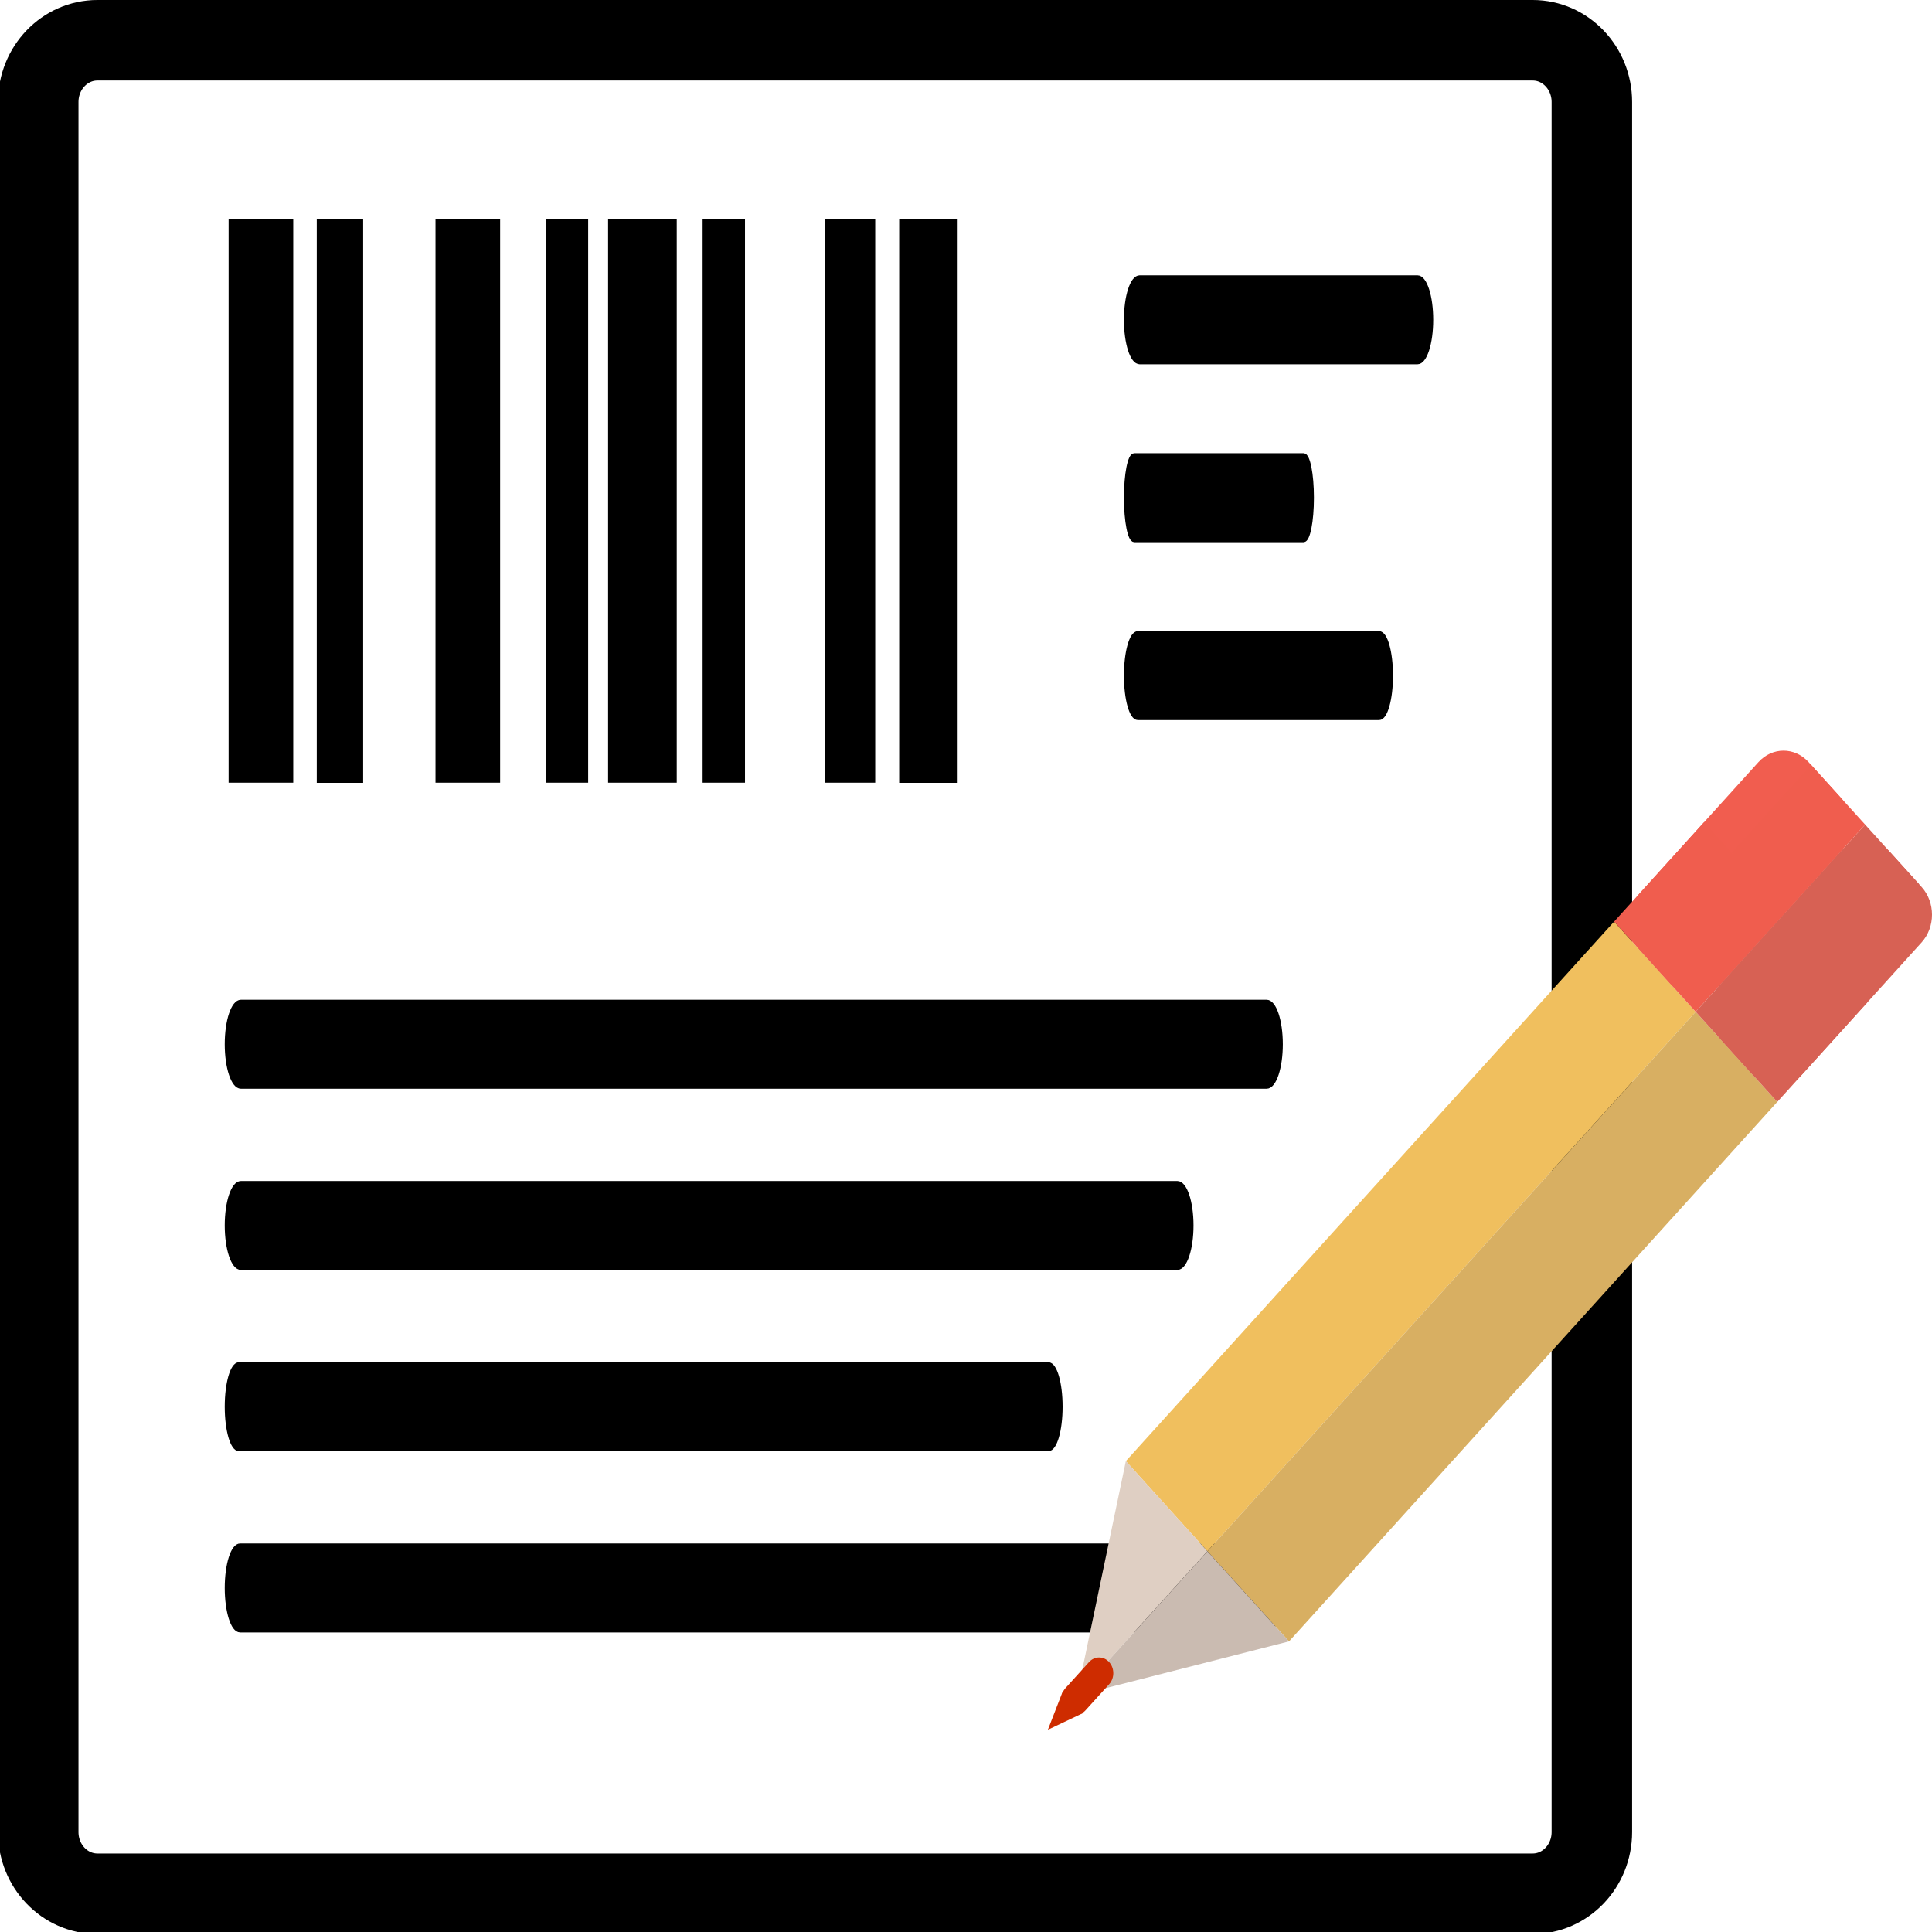
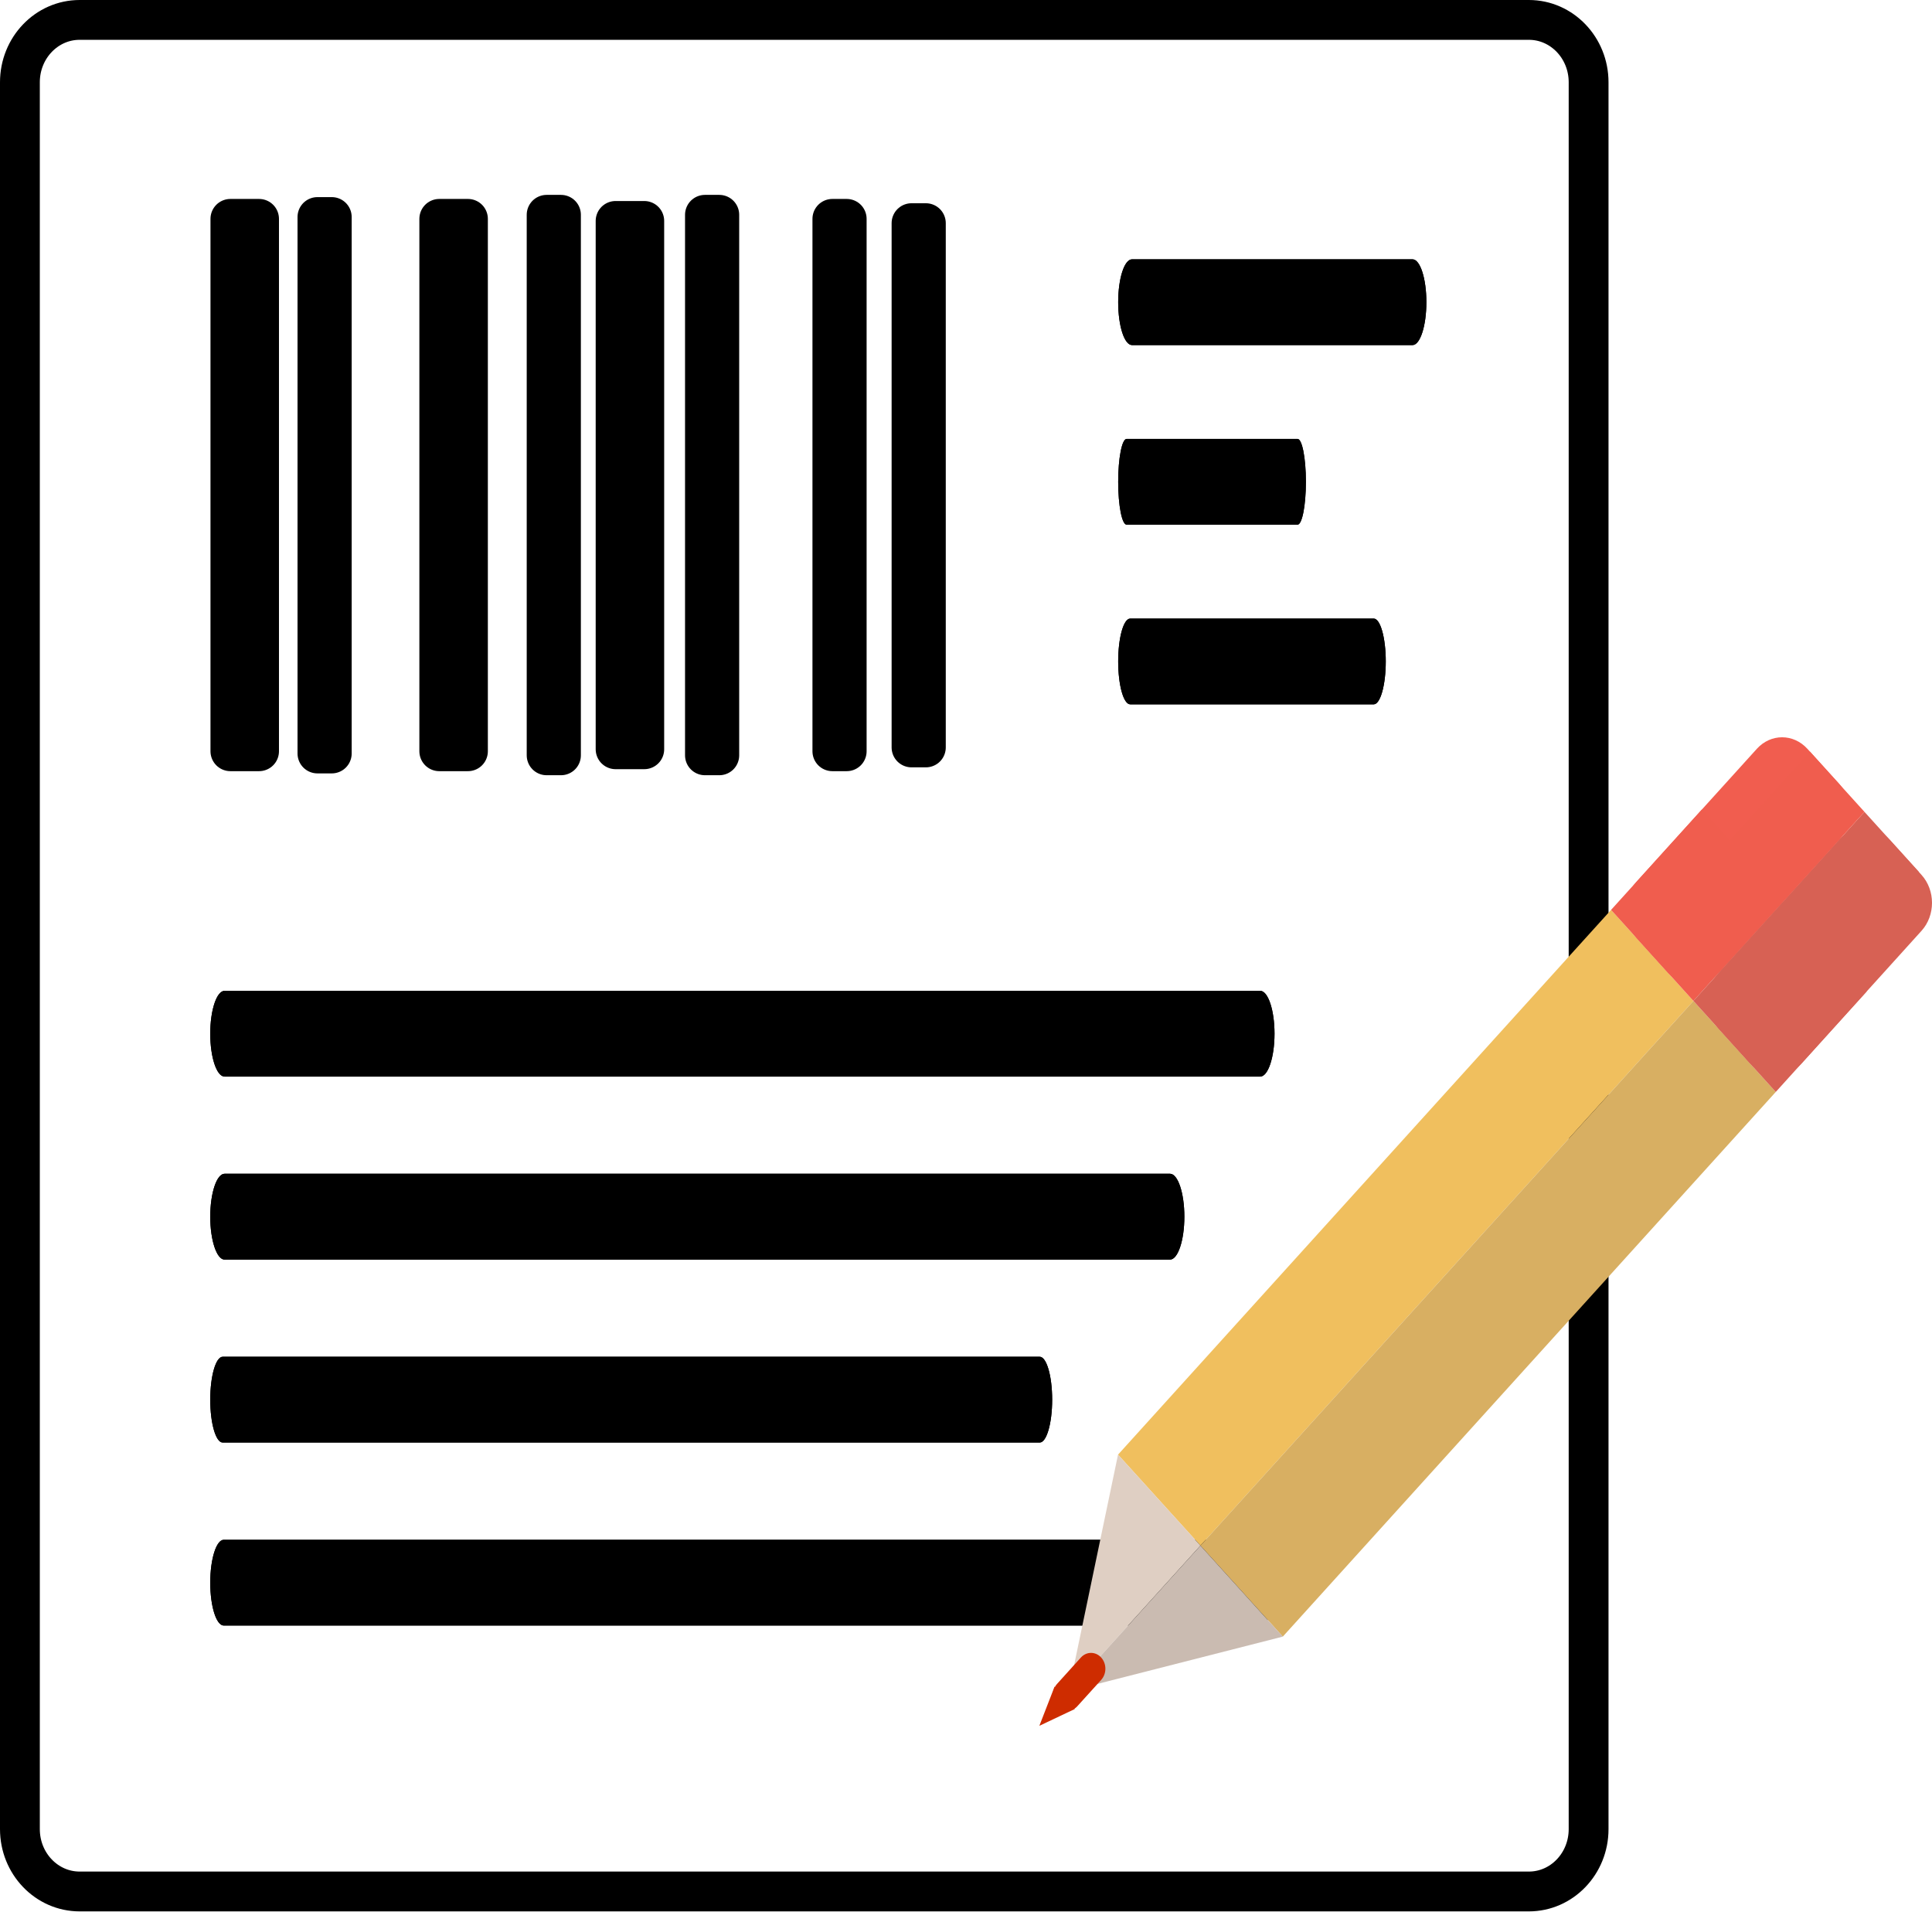
- <svg xmlns="http://www.w3.org/2000/svg" version="1.1" viewBox="-2.5 -2.5 480 480" width="480" height="480">
+ <svg xmlns="http://www.w3.org/2000/svg" version="1.1" viewBox="6.75 7.25 24.26 24" width="24.26" height="24">
  <defs />
-   <g id="Canvas_1" stroke="none" stroke-dasharray="none" fill-opacity="1" fill="none" stroke-opacity="1">
+   <g id="Canvas_1" stroke="none" stroke-dasharray="none" fill="none" stroke-opacity="1" fill-opacity="1">
    <g id="Canvas_1_Layer_1">
      <g id="Group_2">
-         <g id="Group_29">
-           <g id="Group_105">
-             <g id="Graphic_106">
-               <path d="M 21.696 7.5 L 378.297 7.5 C 386.414 7.5 392.993 14.366 392.993 22.835 L 392.993 452.665 C 392.993 461.134 386.414 468 378.297 468 L 21.696 468 C 13.58 468 7 461.134 7 452.665 L 7 22.835 C 7 14.366 13.58 7.5 21.696 7.5 Z" stroke="black" stroke-linecap="round" stroke-linejoin="round" stroke-width="20" />
-             </g>
-           </g>
-           <g id="Group_102">
-             <g id="Graphic_104">
-               <rect x="58.8" y="56.453" width="7.056" height="131" fill="#333" />
-             </g>
-             <g id="Graphic_103">
-               <rect x="58.8" y="56.453" width="7.056" height="131" stroke="black" stroke-linecap="round" stroke-linejoin="miter" stroke-width="9" />
-             </g>
-           </g>
-           <g id="Group_96">
-             <g id="Graphic_98">
-               <rect x="80.2" y="56" width="3.528" height="132" fill="#333" />
-             </g>
-             <g id="Graphic_97">
-               <rect x="80.2" y="56" width="3.528" height="132" stroke="black" stroke-linecap="round" stroke-linejoin="miter" stroke-width="8" />
-             </g>
-           </g>
-           <g id="Group_90">
-             <g id="Graphic_92">
-               <rect x="110.2" y="56.453" width="7.056" height="131" fill="#333" />
-             </g>
-             <g id="Graphic_91">
-               <rect x="110.2" y="56.453" width="7.056" height="131" stroke="black" stroke-linecap="round" stroke-linejoin="miter" stroke-width="9" />
-             </g>
-           </g>
-           <g id="Group_75">
-             <g id="Graphic_77">
-               <rect x="153.579" y="56.953" width="7.056" height="130" fill="#333" />
-             </g>
-             <g id="Graphic_76">
-               <rect x="153.579" y="56.953" width="7.056" height="130" stroke="black" stroke-linecap="round" stroke-linejoin="miter" stroke-width="10" />
-             </g>
-           </g>
-           <g id="Group_69">
-             <g id="Graphic_71">
-               <rect x="175.563" y="55.453" width="3.528" height="133" fill="#333" />
-             </g>
-             <g id="Graphic_70">
-               <rect x="175.563" y="55.453" width="3.528" height="133" stroke="black" stroke-linecap="round" stroke-linejoin="miter" stroke-width="7" />
-             </g>
-           </g>
-           <g id="Group_63">
-             <g id="Graphic_65">
-               <rect x="206.919" y="56.453" width="3.528" height="131" fill="#333" />
-             </g>
-             <g id="Graphic_64">
-               <rect x="206.919" y="56.453" width="3.528" height="131" stroke="black" stroke-linecap="round" stroke-linejoin="miter" stroke-width="9" />
-             </g>
-           </g>
-           <g id="Group_57">
-             <g id="Graphic_59">
-               <rect x="226.4" y="57.5" width="3.528" height="129" fill="#333" />
-             </g>
-             <g id="Graphic_58">
-               <rect x="226.4" y="57.5" width="3.528" height="129" stroke="black" stroke-linecap="round" stroke-linejoin="miter" stroke-width="11" />
-             </g>
-           </g>
-           <g id="Group_54">
-             <g id="Graphic_56">
-               <rect x="136.6" y="55.453" width="3.528" height="133" fill="#333" />
-             </g>
-             <g id="Graphic_55">
-               <rect x="136.6" y="55.453" width="3.528" height="133" stroke="black" stroke-linecap="round" stroke-linejoin="miter" stroke-width="7" />
-             </g>
-           </g>
-           <g id="Group_42">
-             <g id="Graphic_44">
-               <path d="M 315.712 256.938 C 315.712 262.766 314.133 267.491 312.184 267.491 L 57.364 267.491 C 55.416 267.491 53.836 262.766 53.836 256.938 C 53.836 251.109 55.416 246.384 57.364 246.384 L 312.184 246.384 C 314.133 246.384 315.712 251.109 315.712 256.938 Z" fill="black" />
-             </g>
-             <g id="Graphic_43">
-               <path d="M 315.712 256.938 C 315.712 262.766 314.133 267.491 312.184 267.491 L 57.364 267.491 C 55.416 267.491 53.836 262.766 53.836 256.938 C 53.836 251.109 55.416 246.384 57.364 246.384 L 312.184 246.384 C 314.133 246.384 315.712 251.109 315.712 256.938 Z" fill="black" />
-               <path d="M 315.712 256.938 C 315.712 262.766 314.133 267.491 312.184 267.491 L 57.364 267.491 C 55.416 267.491 53.836 262.766 53.836 256.938 C 53.836 251.109 55.416 246.384 57.364 246.384 L 312.184 246.384 C 314.133 246.384 315.712 251.109 315.712 256.938 Z" stroke="black" stroke-linecap="round" stroke-linejoin="round" stroke-width="1" />
-             </g>
-           </g>
-           <g id="Group_39">
-             <g id="Graphic_41">
-               <path d="M 293.524 301.966 C 293.524 307.794 291.944 312.519 289.996 312.519 L 57.364 312.519 C 55.416 312.519 53.836 307.794 53.836 301.966 C 53.836 296.137 55.416 291.413 57.364 291.413 L 289.996 291.413 C 291.944 291.413 293.524 296.137 293.524 301.966 Z" fill="black" />
-             </g>
-             <g id="Graphic_40">
-               <path d="M 293.524 301.966 C 293.524 307.794 291.944 312.519 289.996 312.519 L 57.364 312.519 C 55.416 312.519 53.836 307.794 53.836 301.966 C 53.836 296.137 55.416 291.413 57.364 291.413 L 289.996 291.413 C 291.944 291.413 293.524 296.137 293.524 301.966 Z" fill="black" />
-               <path d="M 293.524 301.966 C 293.524 307.794 291.944 312.519 289.996 312.519 L 57.364 312.519 C 55.416 312.519 53.836 307.794 53.836 301.966 C 53.836 296.137 55.416 291.413 57.364 291.413 L 289.996 291.413 C 291.944 291.413 293.524 296.137 293.524 301.966 Z" stroke="black" stroke-linecap="round" stroke-linejoin="round" stroke-width="1" />
-             </g>
-           </g>
-           <g id="Group_36">
-             <g id="Graphic_38">
-               <path d="M 261 346.994 C 261 352.822 259.635 357.547 257.951 357.547 L 56.885 357.547 C 55.201 357.547 53.836 352.822 53.836 346.994 C 53.836 341.165 55.201 336.441 56.885 336.441 L 257.951 336.441 C 259.635 336.441 261 341.165 261 346.994 Z" fill="black" />
-             </g>
-             <g id="Graphic_37">
-               <path d="M 261 346.994 C 261 352.822 259.635 357.547 257.951 357.547 L 56.885 357.547 C 55.201 357.547 53.836 352.822 53.836 346.994 C 53.836 341.165 55.201 336.441 56.885 336.441 L 257.951 336.441 C 259.635 336.441 261 341.165 261 346.994 Z" fill="black" />
-               <path d="M 261 346.994 C 261 352.822 259.635 357.547 257.951 357.547 L 56.885 357.547 C 55.201 357.547 53.836 352.822 53.836 346.994 C 53.836 341.165 55.201 336.441 56.885 336.441 L 257.951 336.441 C 259.635 336.441 261 341.165 261 346.994 Z" stroke="black" stroke-linecap="round" stroke-linejoin="round" stroke-width="1" />
-             </g>
-           </g>
-           <g id="Group_33">
-             <g id="Graphic_35">
-               <path d="M 315.712 392.022 C 315.712 397.85 314.225 402.575 312.389 402.575 L 57.159 402.575 C 55.324 402.575 53.836 397.85 53.836 392.022 C 53.836 386.194 55.324 381.469 57.159 381.469 L 312.389 381.469 C 314.225 381.469 315.712 386.194 315.712 392.022 Z" fill="black" />
-             </g>
-             <g id="Graphic_34">
-               <path d="M 315.712 392.022 C 315.712 397.85 314.225 402.575 312.389 402.575 L 57.159 402.575 C 55.324 402.575 53.836 397.85 53.836 392.022 C 53.836 386.194 55.324 381.469 57.159 381.469 L 312.389 381.469 C 314.225 381.469 315.712 386.194 315.712 392.022 Z" fill="black" />
-               <path d="M 315.712 392.022 C 315.712 397.85 314.225 402.575 312.389 402.575 L 57.159 402.575 C 55.324 402.575 53.836 397.85 53.836 392.022 C 53.836 386.194 55.324 381.469 57.159 381.469 L 312.389 381.469 C 314.225 381.469 315.712 386.194 315.712 392.022 Z" stroke="black" stroke-linecap="round" stroke-linejoin="round" stroke-width="1" />
-             </g>
-           </g>
-           <g id="Group_30">
-             <g id="Graphic_32">
-               <path d="M 353.081 76.953 C 353.081 82.781 351.555 87.506 349.673 87.506 L 280.646 87.506 C 278.764 87.506 277.237 82.781 277.237 76.953 C 277.237 71.125 278.764 66.4 280.646 66.4 L 349.673 66.4 C 351.555 66.4 353.081 71.125 353.081 76.953 Z" fill="black" />
-             </g>
-             <g id="Graphic_31">
-               <path d="M 353.081 76.953 C 353.081 82.781 351.555 87.506 349.673 87.506 L 280.646 87.506 C 278.764 87.506 277.237 82.781 277.237 76.953 C 277.237 71.125 278.764 66.4 280.646 66.4 L 349.673 66.4 C 351.555 66.4 353.081 71.125 353.081 76.953 Z" fill="black" />
-               <path d="M 353.081 76.953 C 353.081 82.781 351.555 87.506 349.673 87.506 L 280.646 87.506 C 278.764 87.506 277.237 82.781 277.237 76.953 C 277.237 71.125 278.764 66.4 280.646 66.4 L 349.673 66.4 C 351.555 66.4 353.081 71.125 353.081 76.953 Z" stroke="black" stroke-linecap="round" stroke-linejoin="round" stroke-width="1" />
-             </g>
-           </g>
-           <g id="Group_107">
-             <g id="Graphic_109">
-               <path d="M 323.442 121.153 C 323.442 126.981 322.512 131.706 321.365 131.706 L 279.314 131.706 C 278.167 131.706 277.237 126.981 277.237 121.153 C 277.237 115.325 278.167 110.6 279.314 110.6 L 321.365 110.6 C 322.512 110.6 323.442 115.325 323.442 121.153 Z" fill="black" />
-             </g>
-             <g id="Graphic_108">
-               <path d="M 323.442 121.153 C 323.442 126.981 322.512 131.706 321.365 131.706 L 279.314 131.706 C 278.167 131.706 277.237 126.981 277.237 121.153 C 277.237 115.325 278.167 110.6 279.314 110.6 L 321.365 110.6 C 322.512 110.6 323.442 115.325 323.442 121.153 Z" fill="black" />
-               <path d="M 323.442 121.153 C 323.442 126.981 322.512 131.706 321.365 131.706 L 279.314 131.706 C 278.167 131.706 277.237 126.981 277.237 121.153 C 277.237 115.325 278.167 110.6 279.314 110.6 L 321.365 110.6 C 322.512 110.6 323.442 115.325 323.442 121.153 Z" stroke="black" stroke-linecap="round" stroke-linejoin="round" stroke-width="1" />
-             </g>
-           </g>
-           <g id="Group_110">
-             <g id="Graphic_112">
-               <path d="M 343.088 165.353 C 343.088 171.181 341.762 175.906 340.128 175.906 L 280.197 175.906 C 278.562 175.906 277.237 171.181 277.237 165.353 C 277.237 159.525 278.562 154.8 280.197 154.8 L 340.128 154.8 C 341.762 154.8 343.088 159.525 343.088 165.353 Z" fill="black" />
-             </g>
-             <g id="Graphic_111">
-               <path d="M 343.088 165.353 C 343.088 171.181 341.762 175.906 340.128 175.906 L 280.197 175.906 C 278.562 175.906 277.237 171.181 277.237 165.353 C 277.237 159.525 278.562 154.8 280.197 154.8 L 340.128 154.8 C 341.762 154.8 343.088 159.525 343.088 165.353 Z" fill="black" />
-               <path d="M 343.088 165.353 C 343.088 171.181 341.762 175.906 340.128 175.906 L 280.197 175.906 C 278.562 175.906 277.237 171.181 277.237 165.353 C 277.237 159.525 278.562 154.8 280.197 154.8 L 340.128 154.8 C 341.762 154.8 343.088 159.525 343.088 165.353 Z" stroke="black" stroke-linecap="round" stroke-linejoin="round" stroke-width="1" />
-             </g>
-           </g>
-         </g>
        <g id="Group_3">
          <g id="Group_4">
-             <g id="Group_27">
-               <g id="Graphic_28">
-                 <path d="M 277.21 360.508 L 398.516 226.478 L 418.786 248.873 L 297.48 382.903 Z" fill="#f0bf5e" />
-               </g>
-             </g>
-             <g id="Group_25">
-               <g id="Graphic_26">
-                 <path d="M 297.48 382.903 L 418.786 248.873 L 439.055 271.269 L 317.749 405.299 Z" fill="#d8af62" />
-               </g>
-             </g>
-             <g id="Group_23">
-               <g id="Graphic_24">
-                 <path d="M 404.753 219.587 L 434.377 186.854 C 437.822 183.049 443.407 183.049 446.851 186.854 L 454.647 195.468 C 458.092 199.274 458.092 205.444 454.647 209.25 L 425.022 241.982 C 421.578 245.788 415.993 245.788 412.549 241.982 L 404.753 233.369 C 401.308 229.563 401.308 223.392 404.753 219.587 Z" fill="#f15d4f" />
-               </g>
-             </g>
-             <g id="Group_21">
-               <g id="Graphic_22">
-                 <path d="M 425.022 241.982 L 454.647 209.25 C 458.092 205.444 463.676 205.444 467.121 209.25 L 474.917 217.864 C 478.361 221.67 478.361 227.84 474.917 231.646 L 445.292 264.378 C 441.847 268.184 436.263 268.184 432.818 264.378 L 425.022 255.764 C 421.578 251.959 421.578 245.788 425.022 241.982 Z" fill="#d76154" />
-               </g>
-             </g>
-             <g id="Group_19">
-               <g id="Graphic_20">
-                 <path d="M 398.516 226.478 L 420.872 201.776 L 441.142 224.172 L 418.786 248.873 Z" fill="#f05d4e" />
-               </g>
-             </g>
-             <g id="Group_17">
-               <g id="Graphic_18">
-                 <path d="M 418.786 248.873 L 441.142 224.172 L 461.411 246.568 L 439.055 271.269 Z" fill="#d76154" />
-               </g>
-             </g>
-             <g id="Group_15">
-               <g id="Graphic_16">
-                 <path d="M 441.142 224.172 L 460.884 202.359 L 474.293 217.175 L 454.551 238.988 Z" fill="#d76154" />
-               </g>
-             </g>
-             <g id="Group_13">
-               <g id="Graphic_14">
-                 <path d="M 427.733 209.357 L 447.475 187.543 L 460.884 202.359 L 441.142 224.172 Z" fill="#f05d4e" />
-               </g>
-             </g>
-             <g id="Group_11">
-               <g id="Graphic_12">
-                 <path d="M 277.21 360.508 L 265.049 418.737 L 297.48 382.903 Z" fill="#dfcfc3" />
-               </g>
-             </g>
-             <g id="Group_9">
-               <g id="Graphic_10">
-                 <path d="M 317.749 405.299 L 265.049 418.737 L 297.48 382.903 Z" fill="#cabbb1" />
-               </g>
-             </g>
-             <g id="Group_7">
-               <g id="Graphic_8">
-                 <path d="M 262.208 416.914 L 268.071 410.436 C 269.448 408.914 271.682 408.914 273.06 410.436 C 274.438 411.958 274.438 414.426 273.06 415.949 L 267.197 422.426 C 265.82 423.949 263.586 423.949 262.208 422.426 C 260.83 420.904 260.83 418.436 262.208 416.914 Z" fill="#ce2c00" />
+             <g id="Group_43">
+               <g id="Group_126">
+                 <g id="Group_127">
+                   <g id="Graphic_128">
+                     <path d="M 7.75 7.5 L 25.948 7.5 C 26.362 7.5 26.698 7.85 26.698 8.283 L 26.698 30.217 C 26.698 30.65 26.362 31 25.948 31 L 7.75 31 C 7.336 31 7 30.65 7 30.217 L 7 8.283 C 7 7.85 7.336 7.5 7.75 7.5 Z" stroke="black" stroke-linecap="round" stroke-linejoin="round" stroke-width=".5" />
+                   </g>
+                 </g>
+               </g>
+               <g id="Group_121">
+                 <g id="Group_124">
+                   <g id="Graphic_125">
+                     <rect x="9.643" y="9.998" width=".36" height="6.685" fill="#333" />
+                   </g>
+                 </g>
+                 <g id="Group_122">
+                   <g id="Graphic_123">
+                     <rect x="9.643" y="9.998" width=".36" height="6.685" stroke="black" stroke-linecap="round" stroke-linejoin="round" stroke-width=".5" />
+                   </g>
+                 </g>
+               </g>
+               <g id="Group_116">
+                 <g id="Group_119">
+                   <g id="Graphic_120">
+                     <rect x="10.736" y="9.975" width=".18" height="6.736" fill="#333" />
+                   </g>
+                 </g>
+                 <g id="Group_117">
+                   <g id="Graphic_118">
+                     <rect x="10.736" y="9.975" width=".18" height="6.736" stroke="black" stroke-linecap="round" stroke-linejoin="round" stroke-width=".5" />
+                   </g>
+                 </g>
+               </g>
+               <g id="Group_111">
+                 <g id="Group_114">
+                   <g id="Graphic_115">
+                     <rect x="12.266" y="9.998" width=".36" height="6.685" fill="#333" />
+                   </g>
+                 </g>
+                 <g id="Group_112">
+                   <g id="Graphic_113">
+                     <rect x="12.266" y="9.998" width=".36" height="6.685" stroke="black" stroke-linecap="round" stroke-linejoin="round" stroke-width=".5" />
+                   </g>
+                 </g>
+               </g>
+               <g id="Group_106">
+                 <g id="Group_109">
+                   <g id="Graphic_110">
+                     <rect x="14.48" y="10.024" width=".36" height="6.634" fill="#333" />
+                   </g>
+                 </g>
+                 <g id="Group_107">
+                   <g id="Graphic_108">
+                     <rect x="14.48" y="10.024" width=".36" height="6.634" stroke="black" stroke-linecap="round" stroke-linejoin="round" stroke-width=".5" />
+                   </g>
+                 </g>
+               </g>
+               <g id="Group_101">
+                 <g id="Group_104">
+                   <g id="Graphic_105">
+                     <rect x="15.602" y="9.947" width=".18" height="6.787" fill="#333" />
+                   </g>
+                 </g>
+                 <g id="Group_102">
+                   <g id="Graphic_103">
+                     <rect x="15.602" y="9.947" width=".18" height="6.787" stroke="black" stroke-linecap="round" stroke-linejoin="round" stroke-width=".5" />
+                   </g>
+                 </g>
+               </g>
+               <g id="Group_96">
+                 <g id="Group_99">
+                   <g id="Graphic_100">
+                     <rect x="17.202" y="9.998" width=".18" height="6.685" fill="#333" />
+                   </g>
+                 </g>
+                 <g id="Group_97">
+                   <g id="Graphic_98">
+                     <rect x="17.202" y="9.998" width=".18" height="6.685" stroke="black" stroke-linecap="round" stroke-linejoin="round" stroke-width=".5" />
+                   </g>
+                 </g>
+               </g>
+               <g id="Group_91">
+                 <g id="Group_94">
+                   <g id="Graphic_95">
+                     <rect x="18.196" y="10.052" width=".18" height="6.583" fill="#333" />
+                   </g>
+                 </g>
+                 <g id="Group_92">
+                   <g id="Graphic_93">
+                     <rect x="18.196" y="10.052" width=".18" height="6.583" stroke="black" stroke-linecap="round" stroke-linejoin="round" stroke-width=".5" />
+                   </g>
+                 </g>
+               </g>
+               <g id="Group_86">
+                 <g id="Group_89">
+                   <g id="Graphic_90">
+                     <rect x="13.614" y="9.947" width=".18" height="6.787" fill="#333" />
+                   </g>
+                 </g>
+                 <g id="Group_87">
+                   <g id="Graphic_88">
+                     <rect x="13.614" y="9.947" width=".18" height="6.787" stroke="black" stroke-linecap="round" stroke-linejoin="round" stroke-width=".5" />
+                   </g>
+                 </g>
+               </g>
+               <g id="Group_80">
+                 <g id="Group_84">
+                   <g id="Graphic_85">
+                     <path d="M 22.754 20.229 C 22.754 20.527 22.673 20.768 22.574 20.768 L 9.57 20.768 C 9.471 20.768 9.39 20.527 9.39 20.229 C 9.39 19.932 9.471 19.691 9.57 19.691 L 22.574 19.691 C 22.673 19.691 22.754 19.932 22.754 20.229 Z" fill="black" />
+                   </g>
+                 </g>
+                 <g id="Group_81">
+                   <g id="Graphic_83">
+                     <path d="M 22.754 20.229 C 22.754 20.527 22.673 20.768 22.574 20.768 L 9.57 20.768 C 9.471 20.768 9.39 20.527 9.39 20.229 C 9.39 19.932 9.471 19.691 9.57 19.691 L 22.574 19.691 C 22.673 19.691 22.754 19.932 22.754 20.229 Z" fill="black" />
+                   </g>
+                   <g id="Graphic_82">
+                     <path d="M 22.754 20.229 C 22.754 20.527 22.673 20.768 22.574 20.768 L 9.57 20.768 C 9.471 20.768 9.39 20.527 9.39 20.229 C 9.39 19.932 9.471 19.691 9.57 19.691 L 22.574 19.691 C 22.673 19.691 22.754 19.932 22.754 20.229 Z" stroke="black" stroke-linecap="round" stroke-linejoin="round" stroke-width="0" />
+                   </g>
+                 </g>
+               </g>
+               <g id="Group_74">
+                 <g id="Group_78">
+                   <g id="Graphic_79">
+                     <path d="M 21.622 22.527 C 21.622 22.824 21.541 23.066 21.442 23.066 L 9.57 23.066 C 9.471 23.066 9.39 22.824 9.39 22.527 C 9.39 22.23 9.471 21.988 9.57 21.988 L 21.442 21.988 C 21.541 21.988 21.622 22.23 21.622 22.527 Z" fill="black" />
+                   </g>
+                 </g>
+                 <g id="Group_75">
+                   <g id="Graphic_77">
+                     <path d="M 21.622 22.527 C 21.622 22.824 21.541 23.066 21.442 23.066 L 9.57 23.066 C 9.471 23.066 9.39 22.824 9.39 22.527 C 9.39 22.23 9.471 21.988 9.57 21.988 L 21.442 21.988 C 21.541 21.988 21.622 22.23 21.622 22.527 Z" fill="black" />
+                   </g>
+                   <g id="Graphic_76">
+                     <path d="M 21.622 22.527 C 21.622 22.824 21.541 23.066 21.442 23.066 L 9.57 23.066 C 9.471 23.066 9.39 22.824 9.39 22.527 C 9.39 22.23 9.471 21.988 9.57 21.988 L 21.442 21.988 C 21.541 21.988 21.622 22.23 21.622 22.527 Z" stroke="black" stroke-linecap="round" stroke-linejoin="round" stroke-width="0" />
+                   </g>
+                 </g>
+               </g>
+               <g id="Group_68">
+                 <g id="Group_72">
+                   <g id="Graphic_73">
+                     <path d="M 19.962 24.825 C 19.962 25.122 19.892 25.363 19.806 25.363 L 9.546 25.363 C 9.46 25.363 9.39 25.122 9.39 24.825 C 9.39 24.527 9.46 24.286 9.546 24.286 L 19.806 24.286 C 19.892 24.286 19.962 24.527 19.962 24.825 Z" fill="black" />
+                   </g>
+                 </g>
+                 <g id="Group_69">
+                   <g id="Graphic_71">
+                     <path d="M 19.962 24.825 C 19.962 25.122 19.892 25.363 19.806 25.363 L 9.546 25.363 C 9.46 25.363 9.39 25.122 9.39 24.825 C 9.39 24.527 9.46 24.286 9.546 24.286 L 19.806 24.286 C 19.892 24.286 19.962 24.527 19.962 24.825 Z" fill="black" />
+                   </g>
+                   <g id="Graphic_70">
+                     <path d="M 19.962 24.825 C 19.962 25.122 19.892 25.363 19.806 25.363 L 9.546 25.363 C 9.46 25.363 9.39 25.122 9.39 24.825 C 9.39 24.527 9.46 24.286 9.546 24.286 L 19.806 24.286 C 19.892 24.286 19.962 24.527 19.962 24.825 Z" stroke="black" stroke-linecap="round" stroke-linejoin="round" stroke-width="0" />
+                   </g>
+                 </g>
+               </g>
+               <g id="Group_62">
+                 <g id="Group_66">
+                   <g id="Graphic_67">
+                     <path d="M 22.754 27.123 C 22.754 27.42 22.678 27.661 22.584 27.661 L 9.56 27.661 C 9.466 27.661 9.39 27.42 9.39 27.123 C 9.39 26.825 9.466 26.584 9.56 26.584 L 22.584 26.584 C 22.678 26.584 22.754 26.825 22.754 27.123 Z" fill="black" />
+                   </g>
+                 </g>
+                 <g id="Group_63">
+                   <g id="Graphic_65">
+                     <path d="M 22.754 27.123 C 22.754 27.42 22.678 27.661 22.584 27.661 L 9.56 27.661 C 9.466 27.661 9.39 27.42 9.39 27.123 C 9.39 26.825 9.466 26.584 9.56 26.584 L 22.584 26.584 C 22.678 26.584 22.754 26.825 22.754 27.123 Z" fill="black" />
+                   </g>
+                   <g id="Graphic_64">
+                     <path d="M 22.754 27.123 C 22.754 27.42 22.678 27.661 22.584 27.661 L 9.56 27.661 C 9.466 27.661 9.39 27.42 9.39 27.123 C 9.39 26.825 9.466 26.584 9.56 26.584 L 22.584 26.584 C 22.678 26.584 22.754 26.825 22.754 27.123 Z" stroke="black" stroke-linecap="round" stroke-linejoin="round" stroke-width="0" />
+                   </g>
+                 </g>
+               </g>
+               <g id="Group_56">
+                 <g id="Group_60">
+                   <g id="Graphic_61">
+                     <path d="M 24.661 11.044 C 24.661 11.342 24.583 11.583 24.487 11.583 L 20.965 11.583 C 20.868 11.583 20.791 11.342 20.791 11.044 C 20.791 10.747 20.868 10.506 20.965 10.506 L 24.487 10.506 C 24.583 10.506 24.661 10.747 24.661 11.044 Z" fill="black" />
+                   </g>
+                 </g>
+                 <g id="Group_57">
+                   <g id="Graphic_59">
+                     <path d="M 24.661 11.044 C 24.661 11.342 24.583 11.583 24.487 11.583 L 20.965 11.583 C 20.868 11.583 20.791 11.342 20.791 11.044 C 20.791 10.747 20.868 10.506 20.965 10.506 L 24.487 10.506 C 24.583 10.506 24.661 10.747 24.661 11.044 Z" fill="black" />
+                   </g>
+                   <g id="Graphic_58">
+                     <path d="M 24.661 11.044 C 24.661 11.342 24.583 11.583 24.487 11.583 L 20.965 11.583 C 20.868 11.583 20.791 11.342 20.791 11.044 C 20.791 10.747 20.868 10.506 20.965 10.506 L 24.487 10.506 C 24.583 10.506 24.661 10.747 24.661 11.044 Z" stroke="black" stroke-linecap="round" stroke-linejoin="round" stroke-width="0" />
+                   </g>
+                 </g>
+               </g>
+               <g id="Group_50">
+                 <g id="Group_54">
+                   <g id="Graphic_55">
+                     <path d="M 23.148 13.3 C 23.148 13.597 23.101 13.838 23.043 13.838 L 20.897 13.838 C 20.838 13.838 20.791 13.597 20.791 13.3 C 20.791 13.002 20.838 12.761 20.897 12.761 L 23.043 12.761 C 23.101 12.761 23.148 13.002 23.148 13.3 Z" fill="black" />
+                   </g>
+                 </g>
+                 <g id="Group_51">
+                   <g id="Graphic_53">
+                     <path d="M 23.148 13.3 C 23.148 13.597 23.101 13.838 23.043 13.838 L 20.897 13.838 C 20.838 13.838 20.791 13.597 20.791 13.3 C 20.791 13.002 20.838 12.761 20.897 12.761 L 23.043 12.761 C 23.101 12.761 23.148 13.002 23.148 13.3 Z" fill="black" />
+                   </g>
+                   <g id="Graphic_52">
+                     <path d="M 23.148 13.3 C 23.148 13.597 23.101 13.838 23.043 13.838 L 20.897 13.838 C 20.838 13.838 20.791 13.597 20.791 13.3 C 20.791 13.002 20.838 12.761 20.897 12.761 L 23.043 12.761 C 23.101 12.761 23.148 13.002 23.148 13.3 Z" stroke="black" stroke-linecap="round" stroke-linejoin="round" stroke-width="0" />
+                   </g>
+                 </g>
+               </g>
+               <g id="Group_44">
+                 <g id="Group_48">
+                   <g id="Graphic_49">
+                     <path d="M 24.151 15.555 C 24.151 15.853 24.083 16.094 24 16.094 L 20.942 16.094 C 20.858 16.094 20.791 15.853 20.791 15.555 C 20.791 15.258 20.858 15.017 20.942 15.017 L 24 15.017 C 24.083 15.017 24.151 15.258 24.151 15.555 Z" fill="black" />
+                   </g>
+                 </g>
+                 <g id="Group_45">
+                   <g id="Graphic_47">
+                     <path d="M 24.151 15.555 C 24.151 15.853 24.083 16.094 24 16.094 L 20.942 16.094 C 20.858 16.094 20.791 15.853 20.791 15.555 C 20.791 15.258 20.858 15.017 20.942 15.017 L 24 15.017 C 24.083 15.017 24.151 15.258 24.151 15.555 Z" fill="black" />
+                   </g>
+                   <g id="Graphic_46">
+                     <path d="M 24.151 15.555 C 24.151 15.853 24.083 16.094 24 16.094 L 20.942 16.094 C 20.858 16.094 20.791 15.853 20.791 15.555 C 20.791 15.258 20.858 15.017 20.942 15.017 L 24 15.017 C 24.083 15.017 24.151 15.258 24.151 15.555 Z" stroke="black" stroke-linecap="round" stroke-linejoin="round" stroke-width="0" />
+                   </g>
+                 </g>
              </g>
            </g>
            <g id="Group_5">
-               <g id="Graphic_6">
-                 <path d="M 261.584 417.603 L 257.842 427.25 L 266.574 423.115 Z" fill="#ce2c00" />
+               <g id="Group_6">
+                 <g id="Group_40">
+                   <g id="Group_41">
+                     <g id="Graphic_42">
+                       <path d="M 20.789 25.515 L 26.98 18.675 L 28.014 19.818 L 21.824 26.657 Z" fill="#f0bf5e" />
+                     </g>
+                   </g>
+                 </g>
+                 <g id="Group_37">
+                   <g id="Group_38">
+                     <g id="Graphic_39">
+                       <path d="M 21.824 26.657 L 28.014 19.818 L 29.048 20.961 L 22.858 27.8 Z" fill="#d8af62" />
+                     </g>
+                   </g>
+                 </g>
+                 <g id="Group_34">
+                   <g id="Group_35">
+                     <g id="Graphic_36">
+                       <path d="M 27.298 18.323 L 28.81 16.653 C 28.985 16.459 29.27 16.459 29.446 16.653 L 29.844 17.092 C 30.02 17.287 30.02 17.601 29.844 17.796 L 28.332 19.466 C 28.157 19.66 27.872 19.66 27.696 19.466 L 27.298 19.026 C 27.122 18.832 27.122 18.517 27.298 18.323 Z" fill="#f15d4f" />
+                     </g>
+                   </g>
+                 </g>
+                 <g id="Group_31">
+                   <g id="Group_32">
+                     <g id="Graphic_33">
+                       <path d="M 28.332 19.466 L 29.844 17.796 C 30.02 17.601 30.305 17.601 30.481 17.796 L 30.878 18.235 C 31.054 18.429 31.054 18.744 30.878 18.938 L 29.367 20.609 C 29.191 20.803 28.906 20.803 28.73 20.609 L 28.332 20.169 C 28.157 19.975 28.157 19.66 28.332 19.466 Z" fill="#d76154" />
+                     </g>
+                   </g>
+                 </g>
+                 <g id="Group_28">
+                   <g id="Group_29">
+                     <g id="Graphic_30">
+                       <path d="M 26.98 18.675 L 28.121 17.414 L 29.155 18.557 L 28.014 19.818 Z" fill="#f05d4e" />
+                     </g>
+                   </g>
+                 </g>
+                 <g id="Group_25">
+                   <g id="Group_26">
+                     <g id="Graphic_27">
+                       <path d="M 28.014 19.818 L 29.155 18.557 L 30.189 19.7 L 29.048 20.961 Z" fill="#d76154" />
+                     </g>
+                   </g>
+                 </g>
+                 <g id="Group_22">
+                   <g id="Group_23">
+                     <g id="Graphic_24">
+                       <path d="M 29.155 18.557 L 30.162 17.444 L 30.847 18.2 L 29.839 19.313 Z" fill="#d76154" />
+                     </g>
+                   </g>
+                 </g>
+                 <g id="Group_19">
+                   <g id="Group_20">
+                     <g id="Graphic_21">
+                       <path d="M 28.471 17.801 L 29.478 16.688 L 30.162 17.444 L 29.155 18.557 Z" fill="#f05d4e" />
+                     </g>
+                   </g>
+                 </g>
+                 <g id="Group_16">
+                   <g id="Group_17">
+                     <g id="Graphic_18">
+                       <path d="M 20.789 25.515 L 20.169 28.486 L 21.824 26.657 Z" fill="#dfcfc3" />
+                     </g>
+                   </g>
+                 </g>
+                 <g id="Group_13">
+                   <g id="Group_14">
+                     <g id="Graphic_15">
+                       <path d="M 22.858 27.8 L 20.169 28.486 L 21.824 26.657 Z" fill="#cabbb1" />
+                     </g>
+                   </g>
+                 </g>
+                 <g id="Group_10">
+                   <g id="Group_11">
+                     <g id="Graphic_12">
+                       <path d="M 20.024 28.393 L 20.323 28.062 C 20.393 27.985 20.507 27.985 20.577 28.062 C 20.648 28.14 20.648 28.266 20.577 28.344 L 20.278 28.674 C 20.208 28.752 20.094 28.752 20.024 28.674 C 19.953 28.597 19.953 28.471 20.024 28.393 Z" fill="#ce2c00" />
+                     </g>
+                   </g>
+                 </g>
+                 <g id="Group_7">
+                   <g id="Group_8">
+                     <g id="Graphic_9">
+                       <path d="M 19.992 28.428 L 19.801 28.92 L 20.246 28.709 Z" fill="#ce2c00" />
+                     </g>
+                   </g>
+                 </g>
              </g>
            </g>
          </g>
        </g>
      </g>
    </g>
  </g>
</svg>
